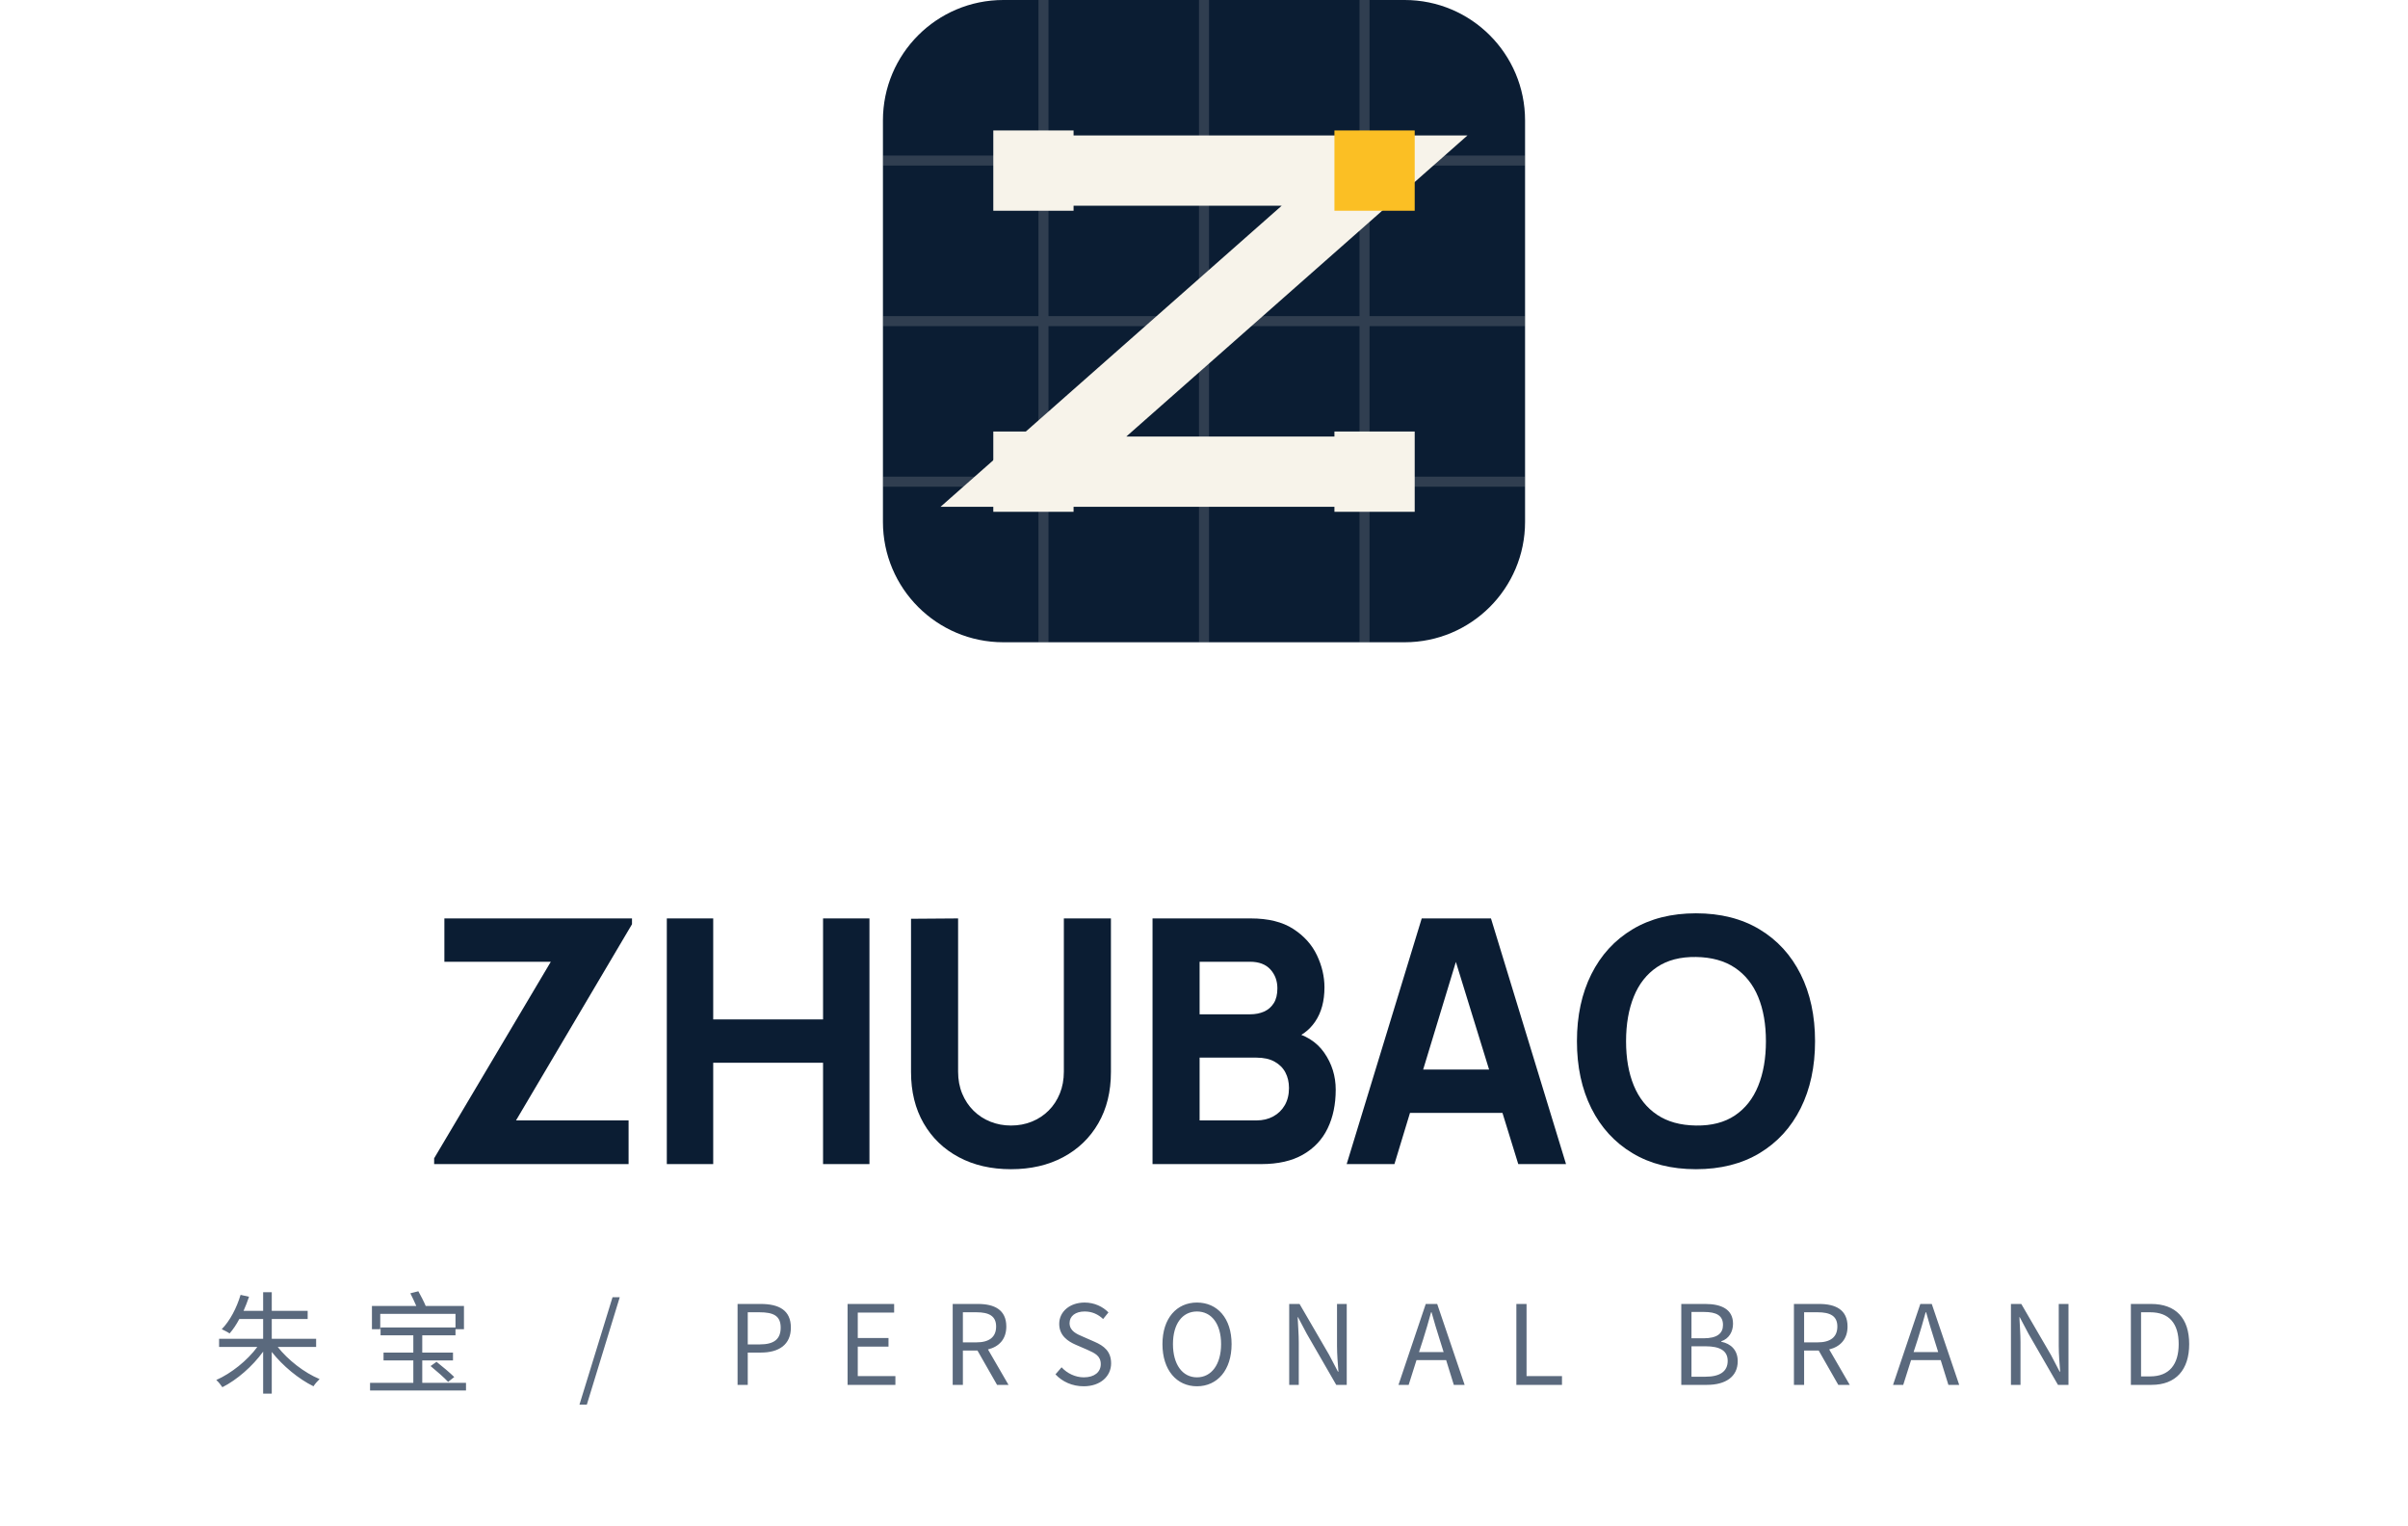
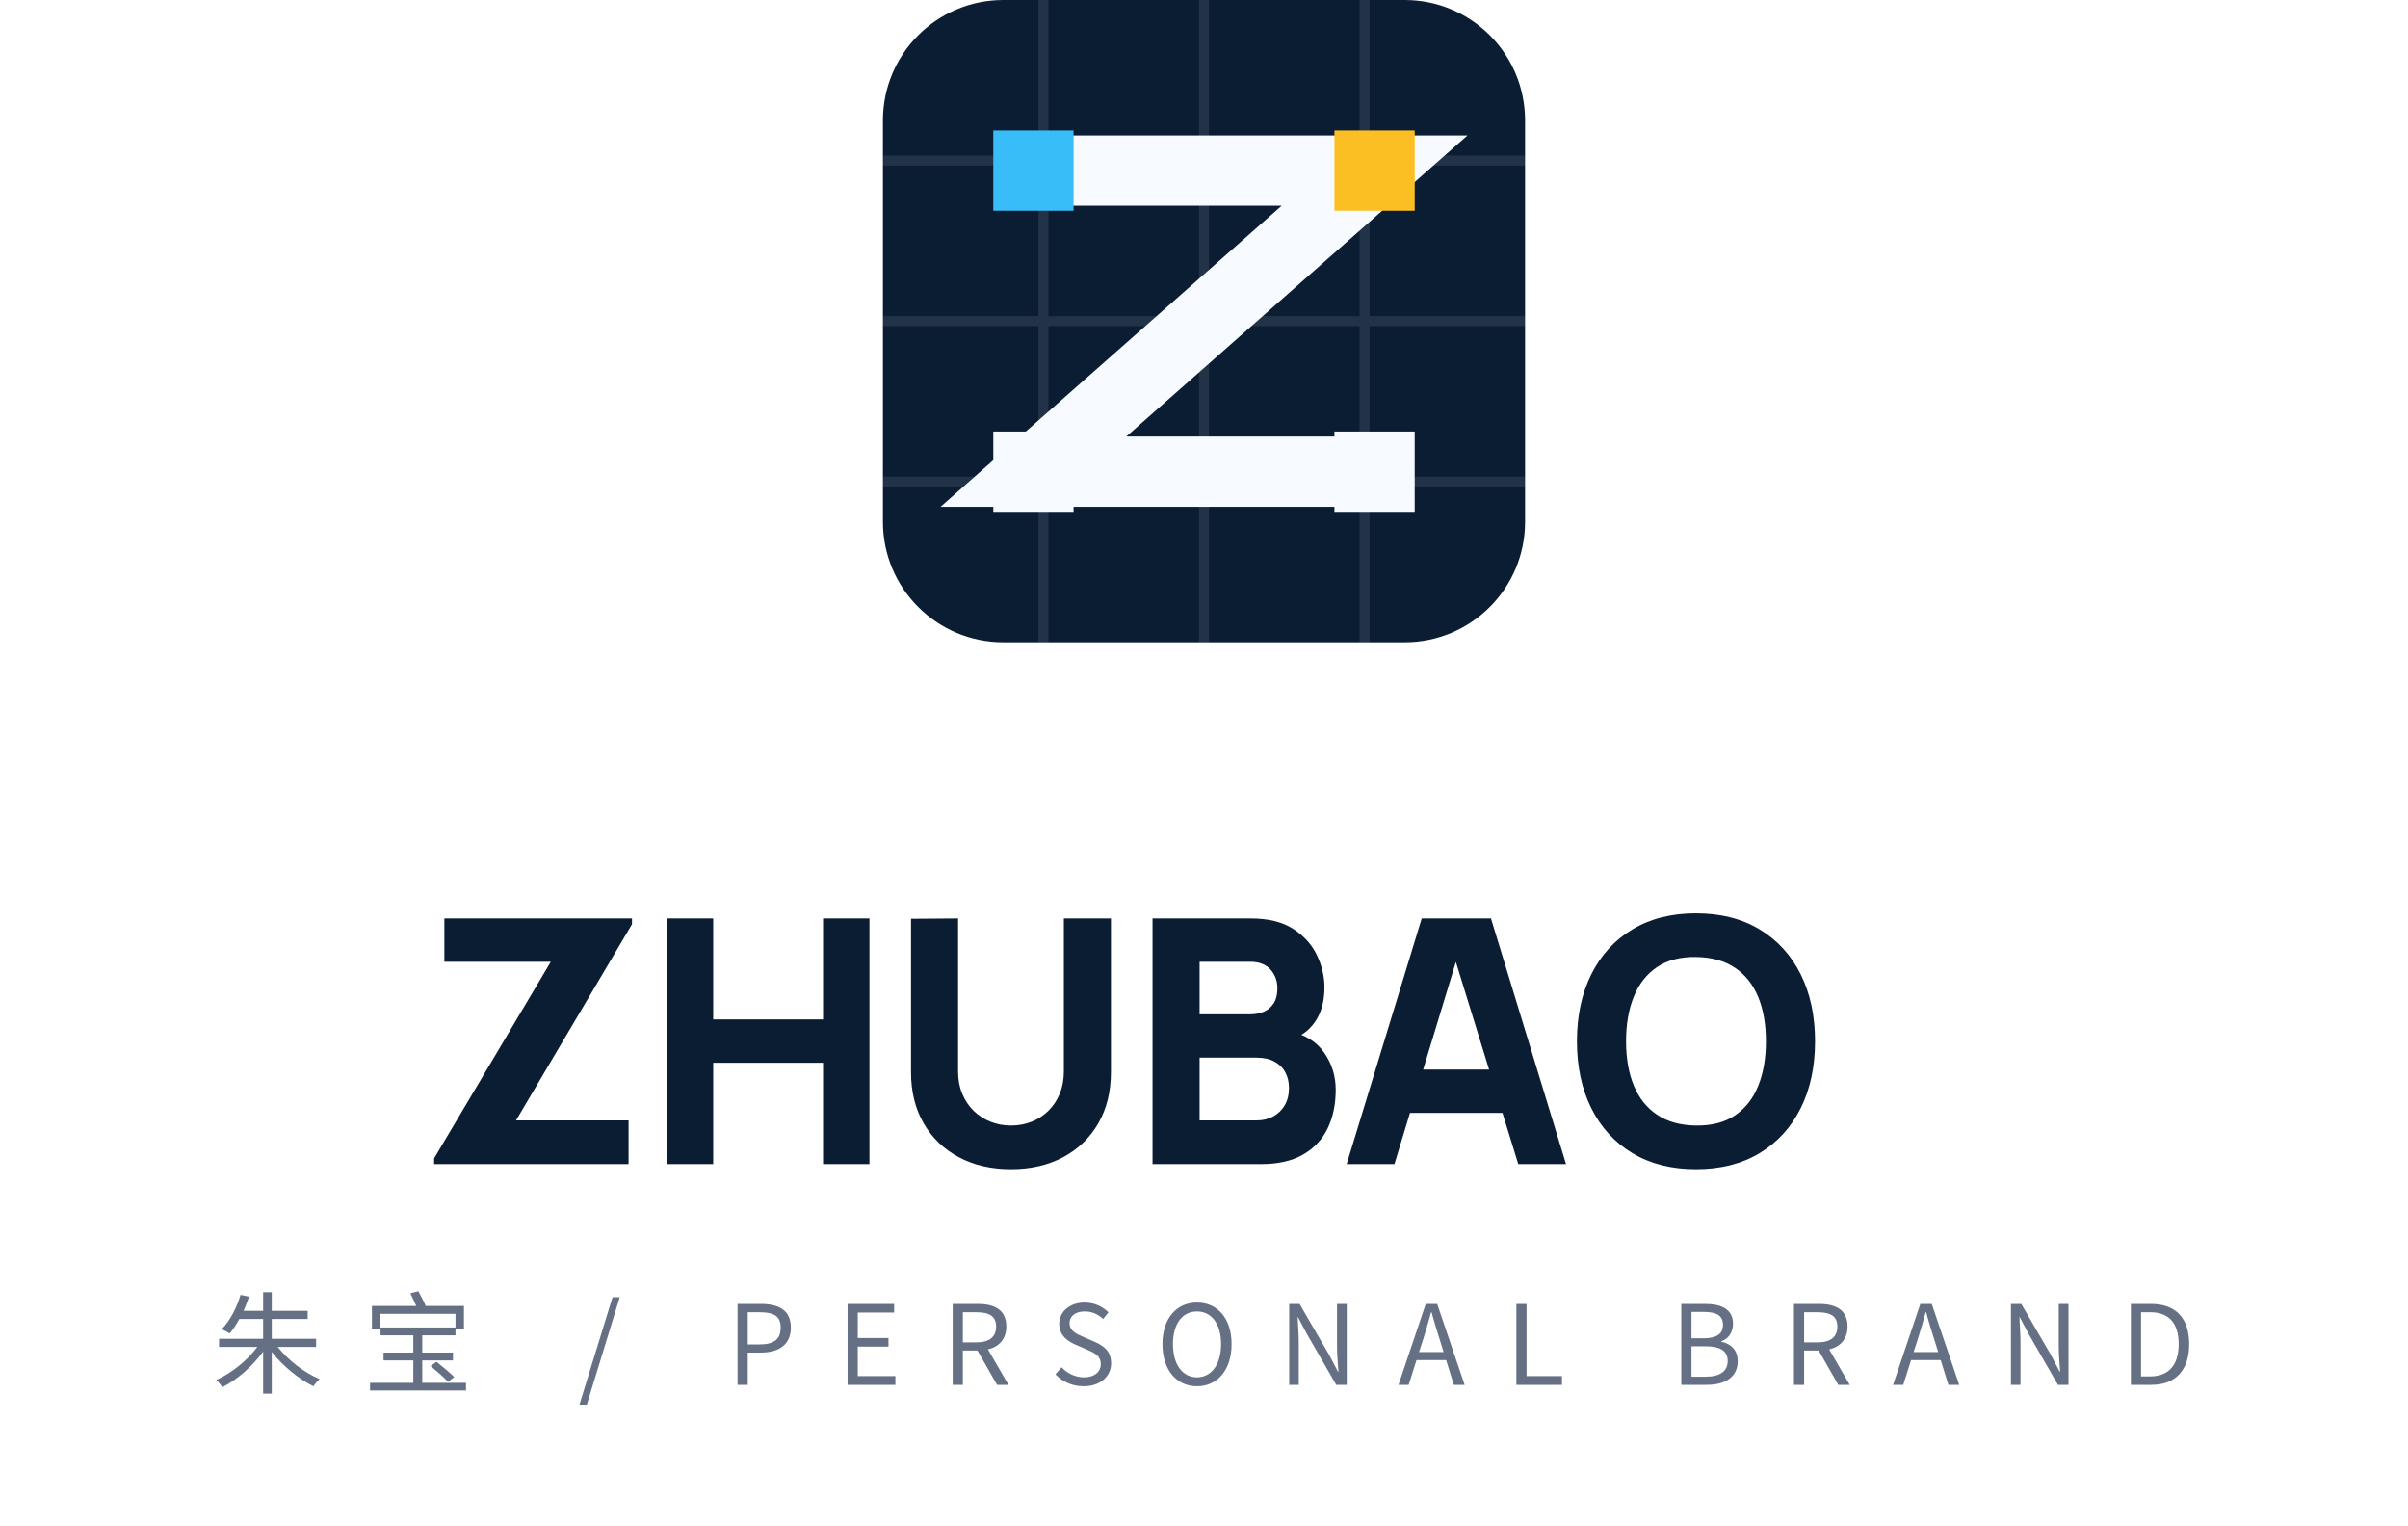
<svg xmlns="http://www.w3.org/2000/svg" viewBox="0 0 240 152" role="img" aria-label="ZHUBAO">
  <g transform="translate(88.0 0) scale(1)">
    <rect width="64" height="64" rx="12" fill="#0B1D33" />
-     <g stroke="#F7F3EA" stroke-width="1" opacity=".16">
+     <g stroke="#F7FAFF" stroke-width="1" opacity=".1">
      <path d="M16 0v64M32 0v64M48 0v64M0 16h64M0 32h64M0 48h64" />
    </g>
-     <path d="M15 17H49L15 47H49" fill="none" stroke="#F7F3EA" stroke-width="7" stroke-linejoin="miter" />
-     <rect x="11" y="13" width="8" height="8" fill="#F7F3EA" />
+     <path d="M15 17H49L15 47H49" fill="none" stroke="#F7FAFF" stroke-width="7" stroke-linejoin="miter" />
+     <rect x="11" y="13" width="8" height="8" fill="#38BDF8" />
    <rect x="45" y="13" width="8" height="8" fill="#FBBF24" />
-     <rect x="11" y="43" width="8" height="8" fill="#F7F3EA" />
-     <rect x="45" y="43" width="8" height="8" fill="#F7F3EA" />
+     <rect x="11" y="43" width="8" height="8" fill="#F7FAFF" />
+     <rect x="45" y="43" width="8" height="8" fill="#F7FAFF" />
  </g>
  <g fill="#0B1D33">
    <path transform="translate(41.57 116) scale(0.017 -0.017)" d="M100 0V34L784 1186H160V1440H1260V1406L580 256H1240V0Z" />
    <path transform="translate(64.08 116) scale(0.017 -0.017)" d="M140 0V1440H412V848H1056V1440H1328V0H1056V594H412V0Z" />
    <path transform="translate(88.42 116) scale(0.017 -0.017)" d="M726 -30Q552 -30 420.0 40.5Q288 111 214.0 239.0Q140 367 140 540V1438L416 1440V542Q416 471 440.0 413.0Q464 355 506.5 313.0Q549 271 605.5 248.5Q662 226 726 226Q792 226 848.5 249.0Q905 272 947.0 314.0Q989 356 1012.5 414.0Q1036 472 1036 542V1440H1312V540Q1312 367 1238.0 239.0Q1164 111 1032.0 40.5Q900 -30 726 -30Z" />
    <path transform="translate(112.49 116) scale(0.017 -0.017)" d="M140 0V1440H716Q870 1440 965.0 1378.5Q1060 1317 1104.0 1224.0Q1148 1131 1148 1036Q1148 915 1093.5 835.0Q1039 755 944 728V778Q1079 750 1146.5 653.0Q1214 556 1214 436Q1214 307 1166.5 209.0Q1119 111 1022.0 55.5Q925 0 778 0ZM416 256H750Q805 256 848.0 279.5Q891 303 915.5 345.5Q940 388 940 446Q940 497 919.0 537.0Q898 577 855.5 600.5Q813 624 750 624H416ZM416 878H712Q758 878 794.0 894.0Q830 910 851.0 943.5Q872 977 872 1030Q872 1096 831.0 1141.0Q790 1186 712 1186H416Z" />
    <path transform="translate(133.54 116) scale(0.017 -0.017)" d="M40 0 480 1440H886L1326 0H1046L654 1270H706L320 0ZM304 300V554H1064V300Z" />
    <path transform="translate(156.15 116) scale(0.017 -0.017)" d="M758 -30Q542 -30 385.5 64.0Q229 158 144.5 327.0Q60 496 60 720Q60 944 144.5 1113.0Q229 1282 385.5 1376.0Q542 1470 758 1470Q974 1470 1130.5 1376.0Q1287 1282 1371.5 1113.0Q1456 944 1456 720Q1456 496 1371.5 327.0Q1287 158 1130.5 64.0Q974 -30 758 -30ZM758 226Q895 224 986.0 285.0Q1077 346 1122.5 458.0Q1168 570 1168 720Q1168 870 1122.5 980.0Q1077 1090 986.0 1151.0Q895 1212 758 1214Q621 1216 530.0 1155.0Q439 1094 393.5 982.0Q348 870 348 720Q348 570 393.5 460.0Q439 350 530.0 289.0Q621 228 758 226Z" />
  </g>
-   <text x="120.00" y="138" text-anchor="middle" font-family="Noto Sans CJK SC, Source Han Sans SC, PingFang SC, sans-serif" font-size="11" letter-spacing="4" fill="#5A697D">朱宝 / PERSONAL BRAND</text>
+   <text x="120.00" y="138" text-anchor="middle" font-family="Noto Sans CJK SC, Source Han Sans SC, PingFang SC, sans-serif" font-size="11" letter-spacing="4" fill="#667085">朱宝 / PERSONAL BRAND</text>
</svg>
